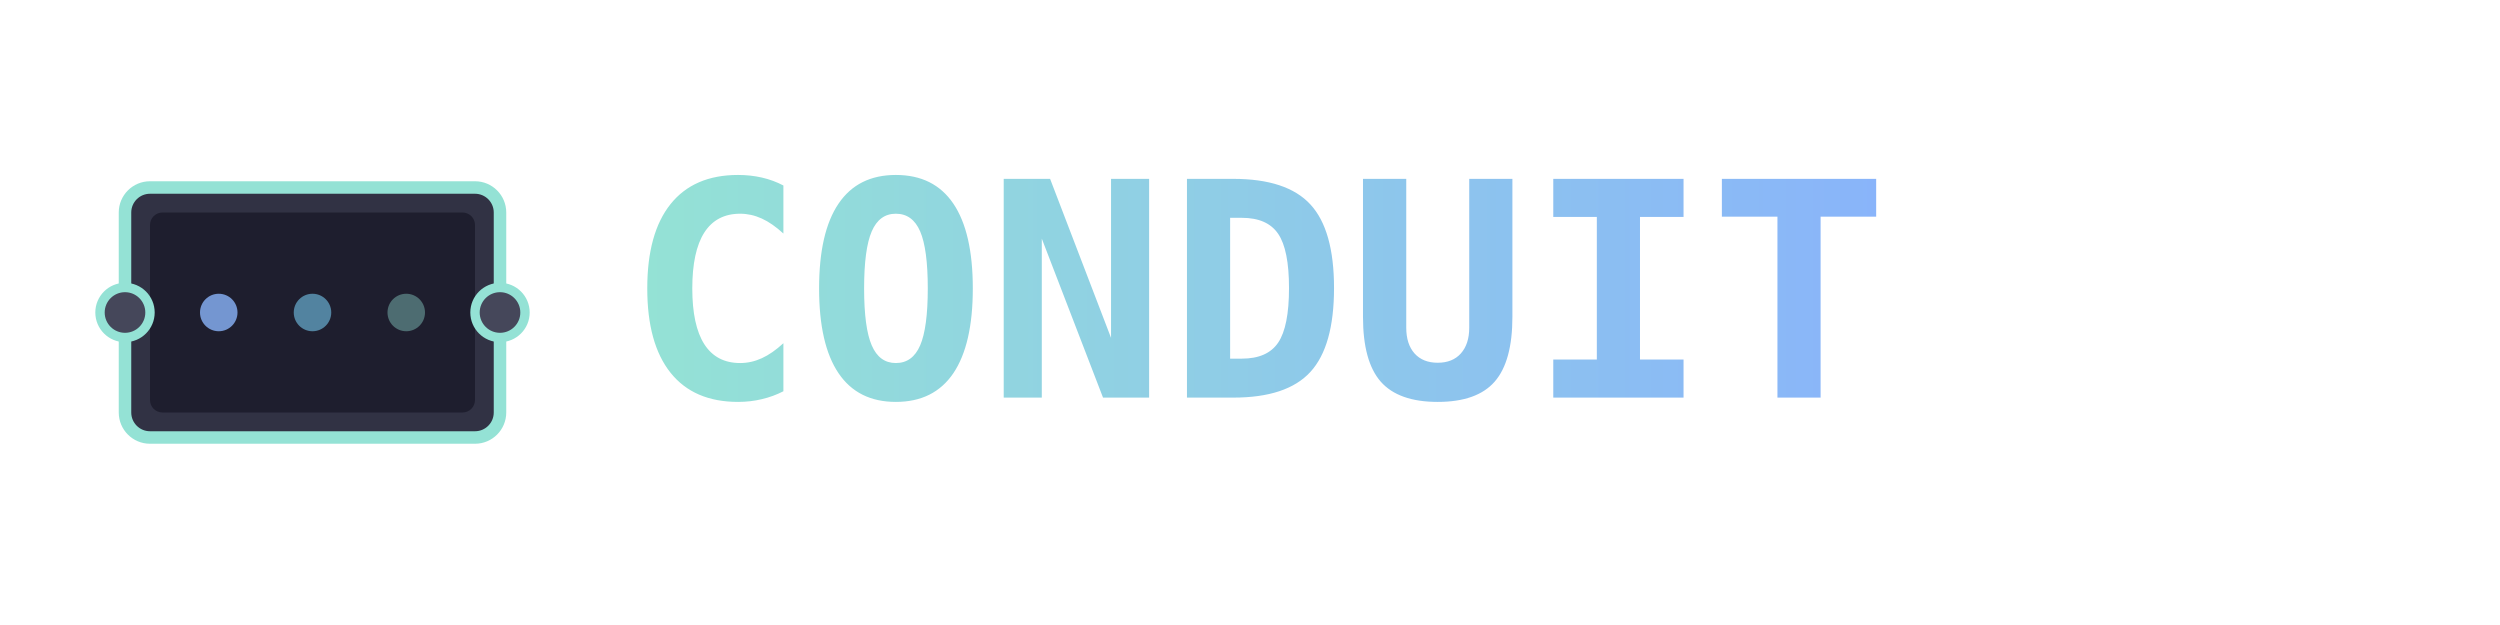
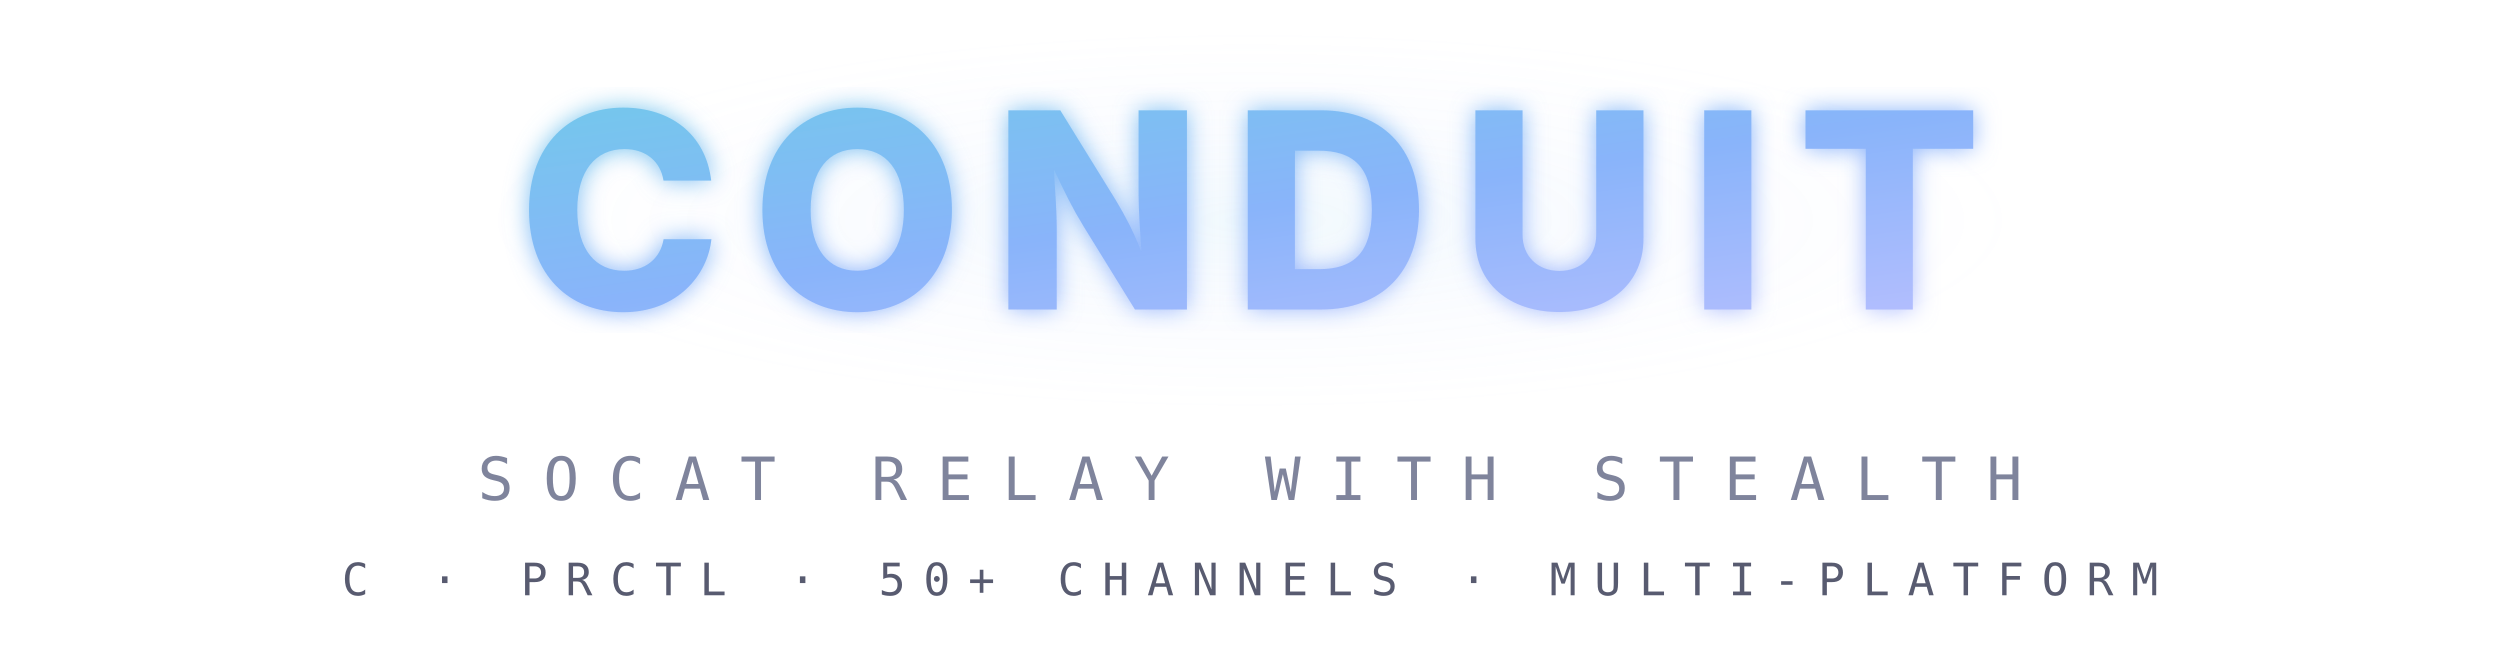
- <svg xmlns="http://www.w3.org/2000/svg" width="400" height="100" viewBox="0 20 400 80" fill="none">
-   <g transform="translate(20, 40)">
-     <rect x="0" y="0" width="60" height="40" rx="4" fill="#313244" stroke="#94e2d5" stroke-width="2" />
-     <rect x="4" y="4" width="52" height="32" rx="2" fill="#1e1e2e" />
-     <circle cx="15" cy="20" r="3" fill="#89b4fa" opacity="0.8">
-       <animate attributeName="cx" from="10" to="50" dur="2s" repeatCount="indefinite" />
-       <animate attributeName="opacity" from="0.8" to="0" dur="2s" repeatCount="indefinite" />
-     </circle>
-     <circle cx="30" cy="20" r="3" fill="#74c7ec" opacity="0.6">
-       <animate attributeName="cx" from="10" to="50" dur="2s" begin="0.3s" repeatCount="indefinite" />
-       <animate attributeName="opacity" from="0.6" to="0" dur="2s" begin="0.3s" repeatCount="indefinite" />
-     </circle>
-     <circle cx="45" cy="20" r="3" fill="#94e2d5" opacity="0.4">
-       <animate attributeName="cx" from="10" to="50" dur="2s" begin="0.6s" repeatCount="indefinite" />
-       <animate attributeName="opacity" from="0.4" to="0" dur="2s" begin="0.6s" repeatCount="indefinite" />
-     </circle>
-     <circle cx="0" cy="20" r="4" fill="#45475a" stroke="#94e2d5" stroke-width="1.5" />
-     <circle cx="60" cy="20" r="4" fill="#45475a" stroke="#94e2d5" stroke-width="1.5" />
-   </g>
-   <text x="100" y="60" font-family="JetBrains Mono, monospace" font-size="48" font-weight="700" fill="url(#gradient)" dominant-baseline="middle">CONDUIT</text>
+ <svg xmlns="http://www.w3.org/2000/svg" viewBox="0 0 420 110" fill="none">
  <defs>
-     <linearGradient id="gradient" x1="0%" y1="0%" x2="100%" y2="0%">
-       <stop offset="0%" style="stop-color:#94e2d5;stop-opacity:1" />
-       <stop offset="100%" style="stop-color:#89b4fa;stop-opacity:1" />
+     <linearGradient id="grad" x1="0%" y1="0%" x2="100%" y2="100%">
+       <stop offset="0%" stop-color="#74c7ec" />
+       <stop offset="50%" stop-color="#89b4fa" />
+       <stop offset="100%" stop-color="#b4befe" />
    </linearGradient>
+     <radialGradient id="glow" cx="50%" cy="40%" r="40%">
+       <stop offset="0%" stop-color="#74c7ec" stop-opacity="0.1" />
+       <stop offset="50%" stop-color="#89b4fa" stop-opacity="0.04" />
+       <stop offset="100%" stop-color="#b4befe" stop-opacity="0" />
+     </radialGradient>
+     <filter id="textglow">
+       <feGaussianBlur in="SourceGraphic" stdDeviation="2" result="blur" />
+       <feComposite in="SourceGraphic" in2="blur" operator="over" />
+     </filter>
  </defs>
+   <ellipse cx="210" cy="45" rx="160" ry="40" fill="url(#glow)" />
+   <text x="210" y="52" text-anchor="middle" font-family="'Inter', 'SF Pro Display', 'Segoe UI', 'Helvetica Neue', Arial, sans-serif" font-size="46" font-weight="800" fill="url(#grad)" letter-spacing="5" filter="url(#textglow)">CONDUIT</text>
+   <line x1="115" y1="68" x2="305" y2="68" stroke="url(#grad)" stroke-width="0.6" opacity="0.2" />
+   <text x="210" y="84" text-anchor="middle" font-family="'JetBrains Mono', 'SF Mono', 'Fira Code', 'Cascadia Code', monospace" font-size="10" font-weight="400" fill="#7f849c" letter-spacing="5">SOCAT RELAY WITH STEALTH</text>
+   <text x="210" y="100" text-anchor="middle" font-family="'JetBrains Mono', 'SF Mono', 'Fira Code', monospace" font-size="7.5" font-weight="400" fill="#585b70" letter-spacing="3">C  ·  PRCTL  ·  50+ CHANNELS  ·  MULTI-PLATFORM</text>
</svg>
